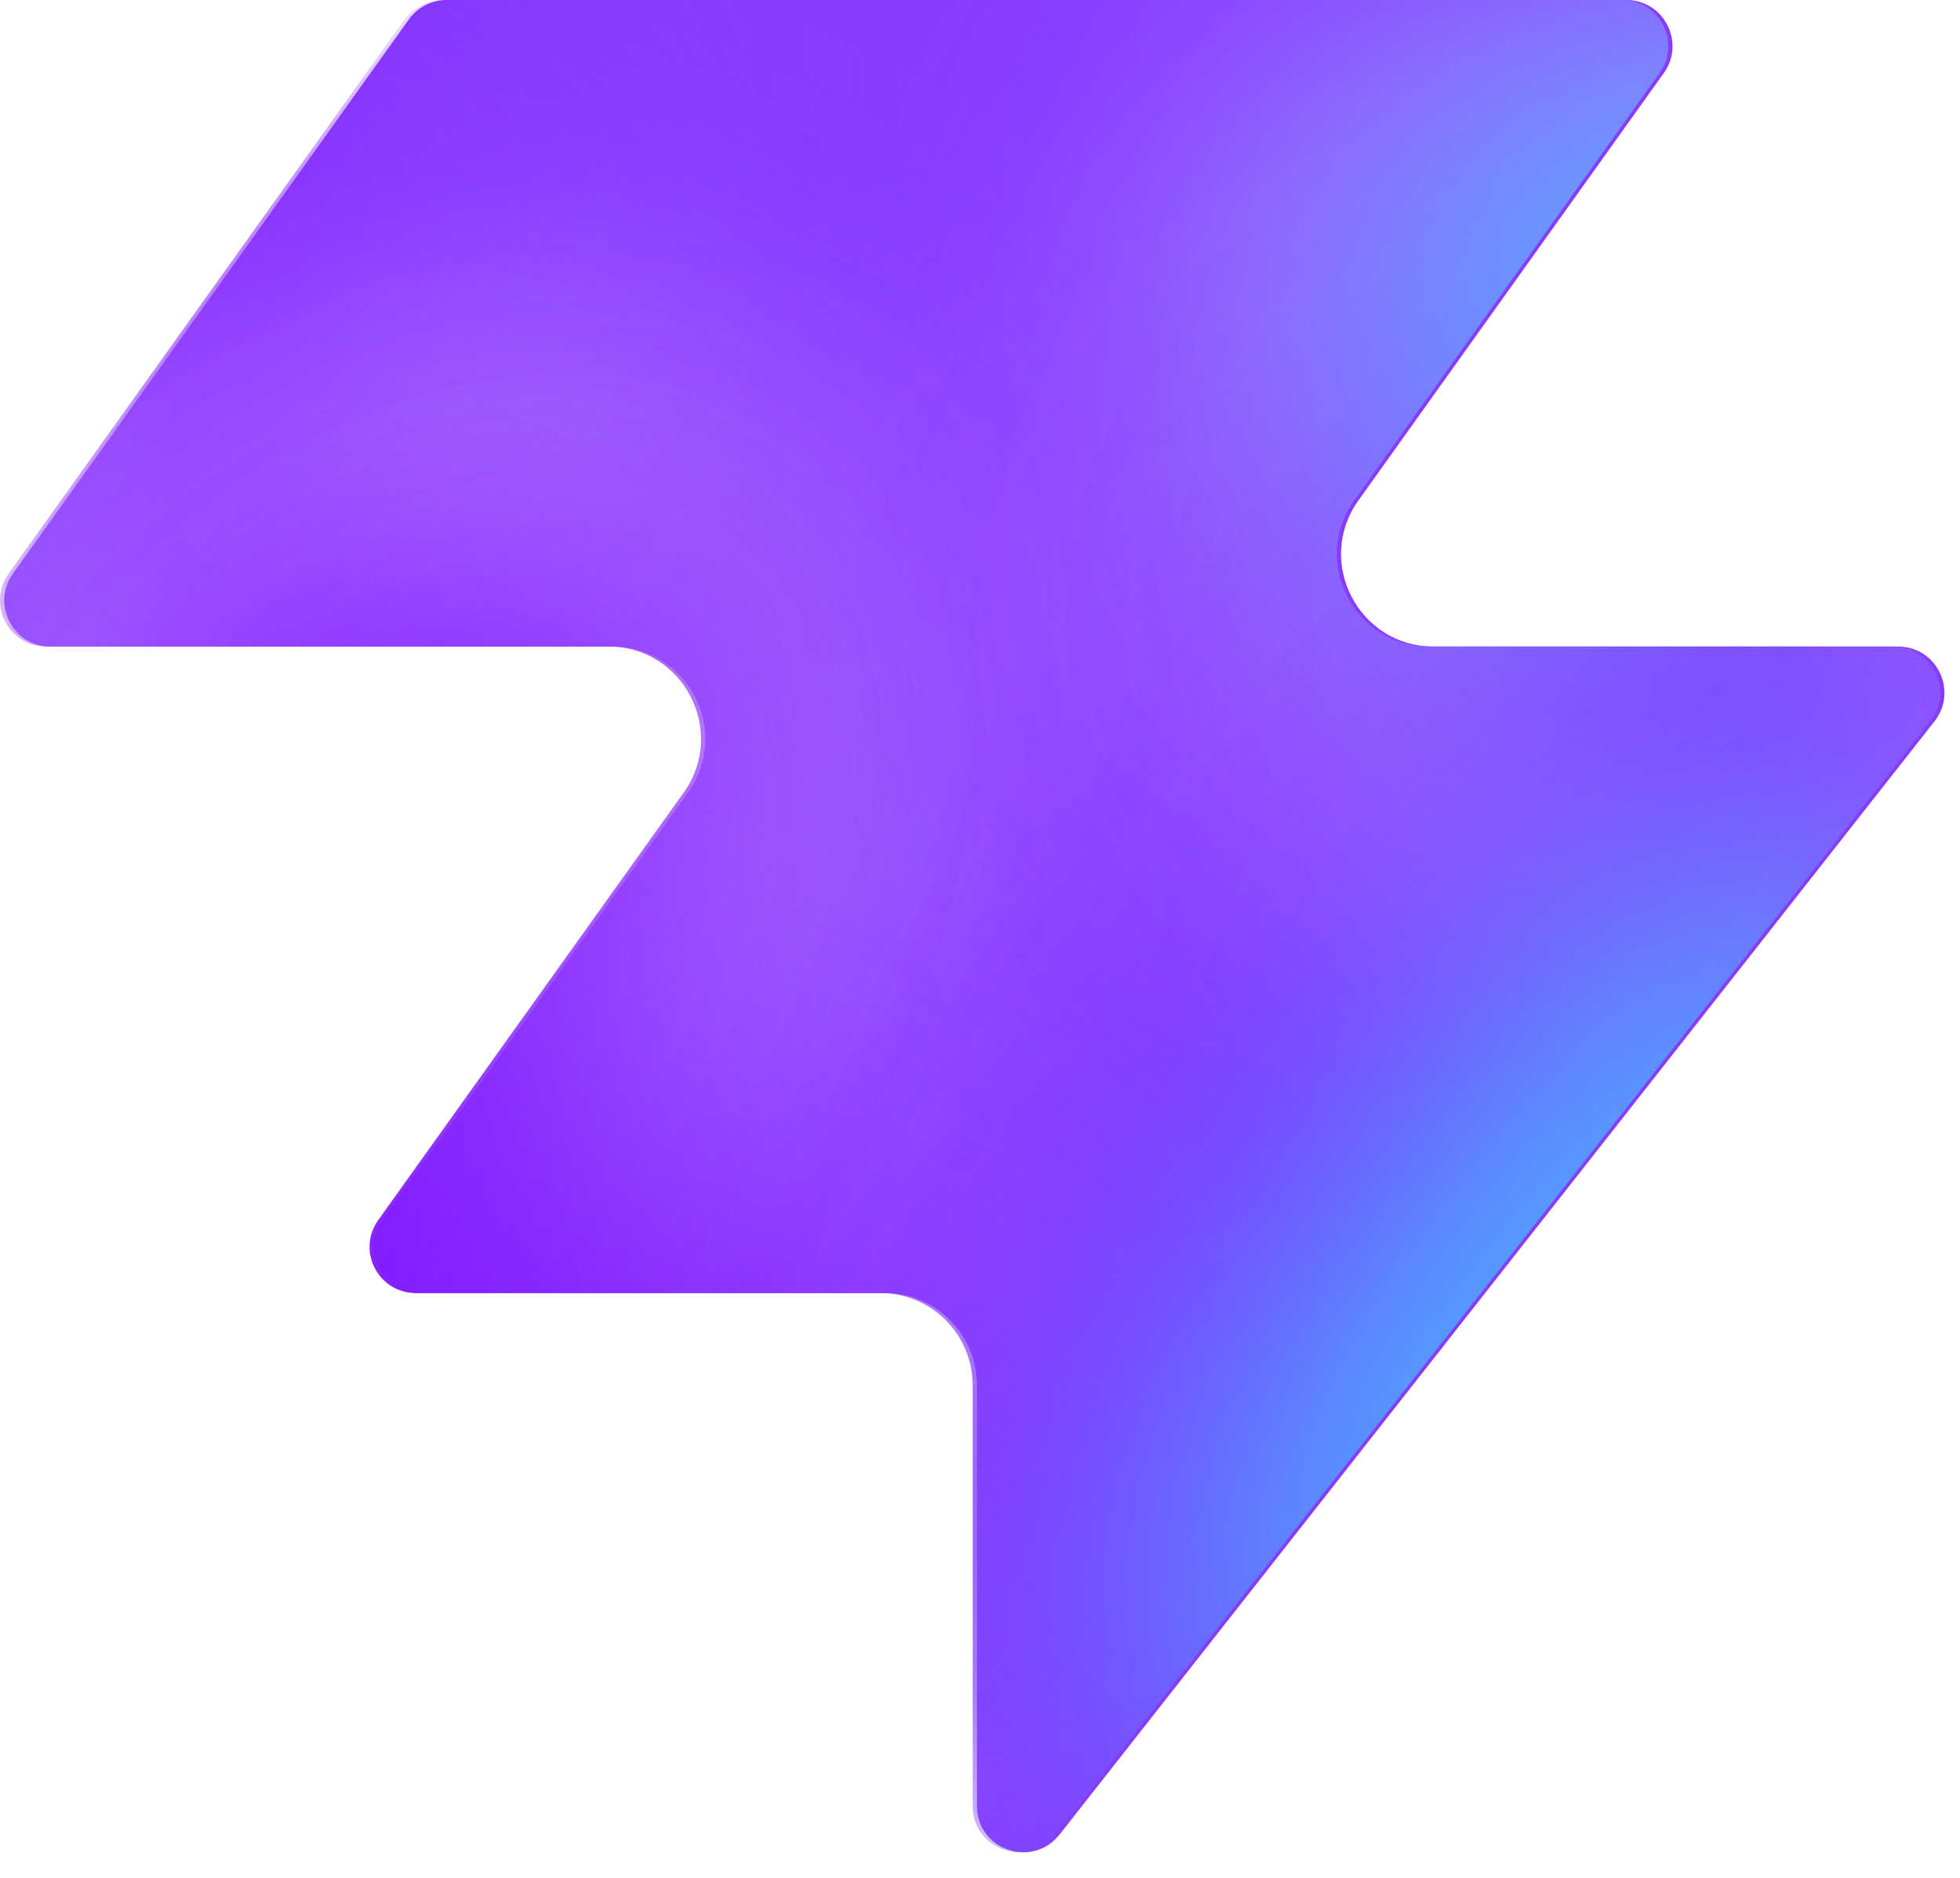
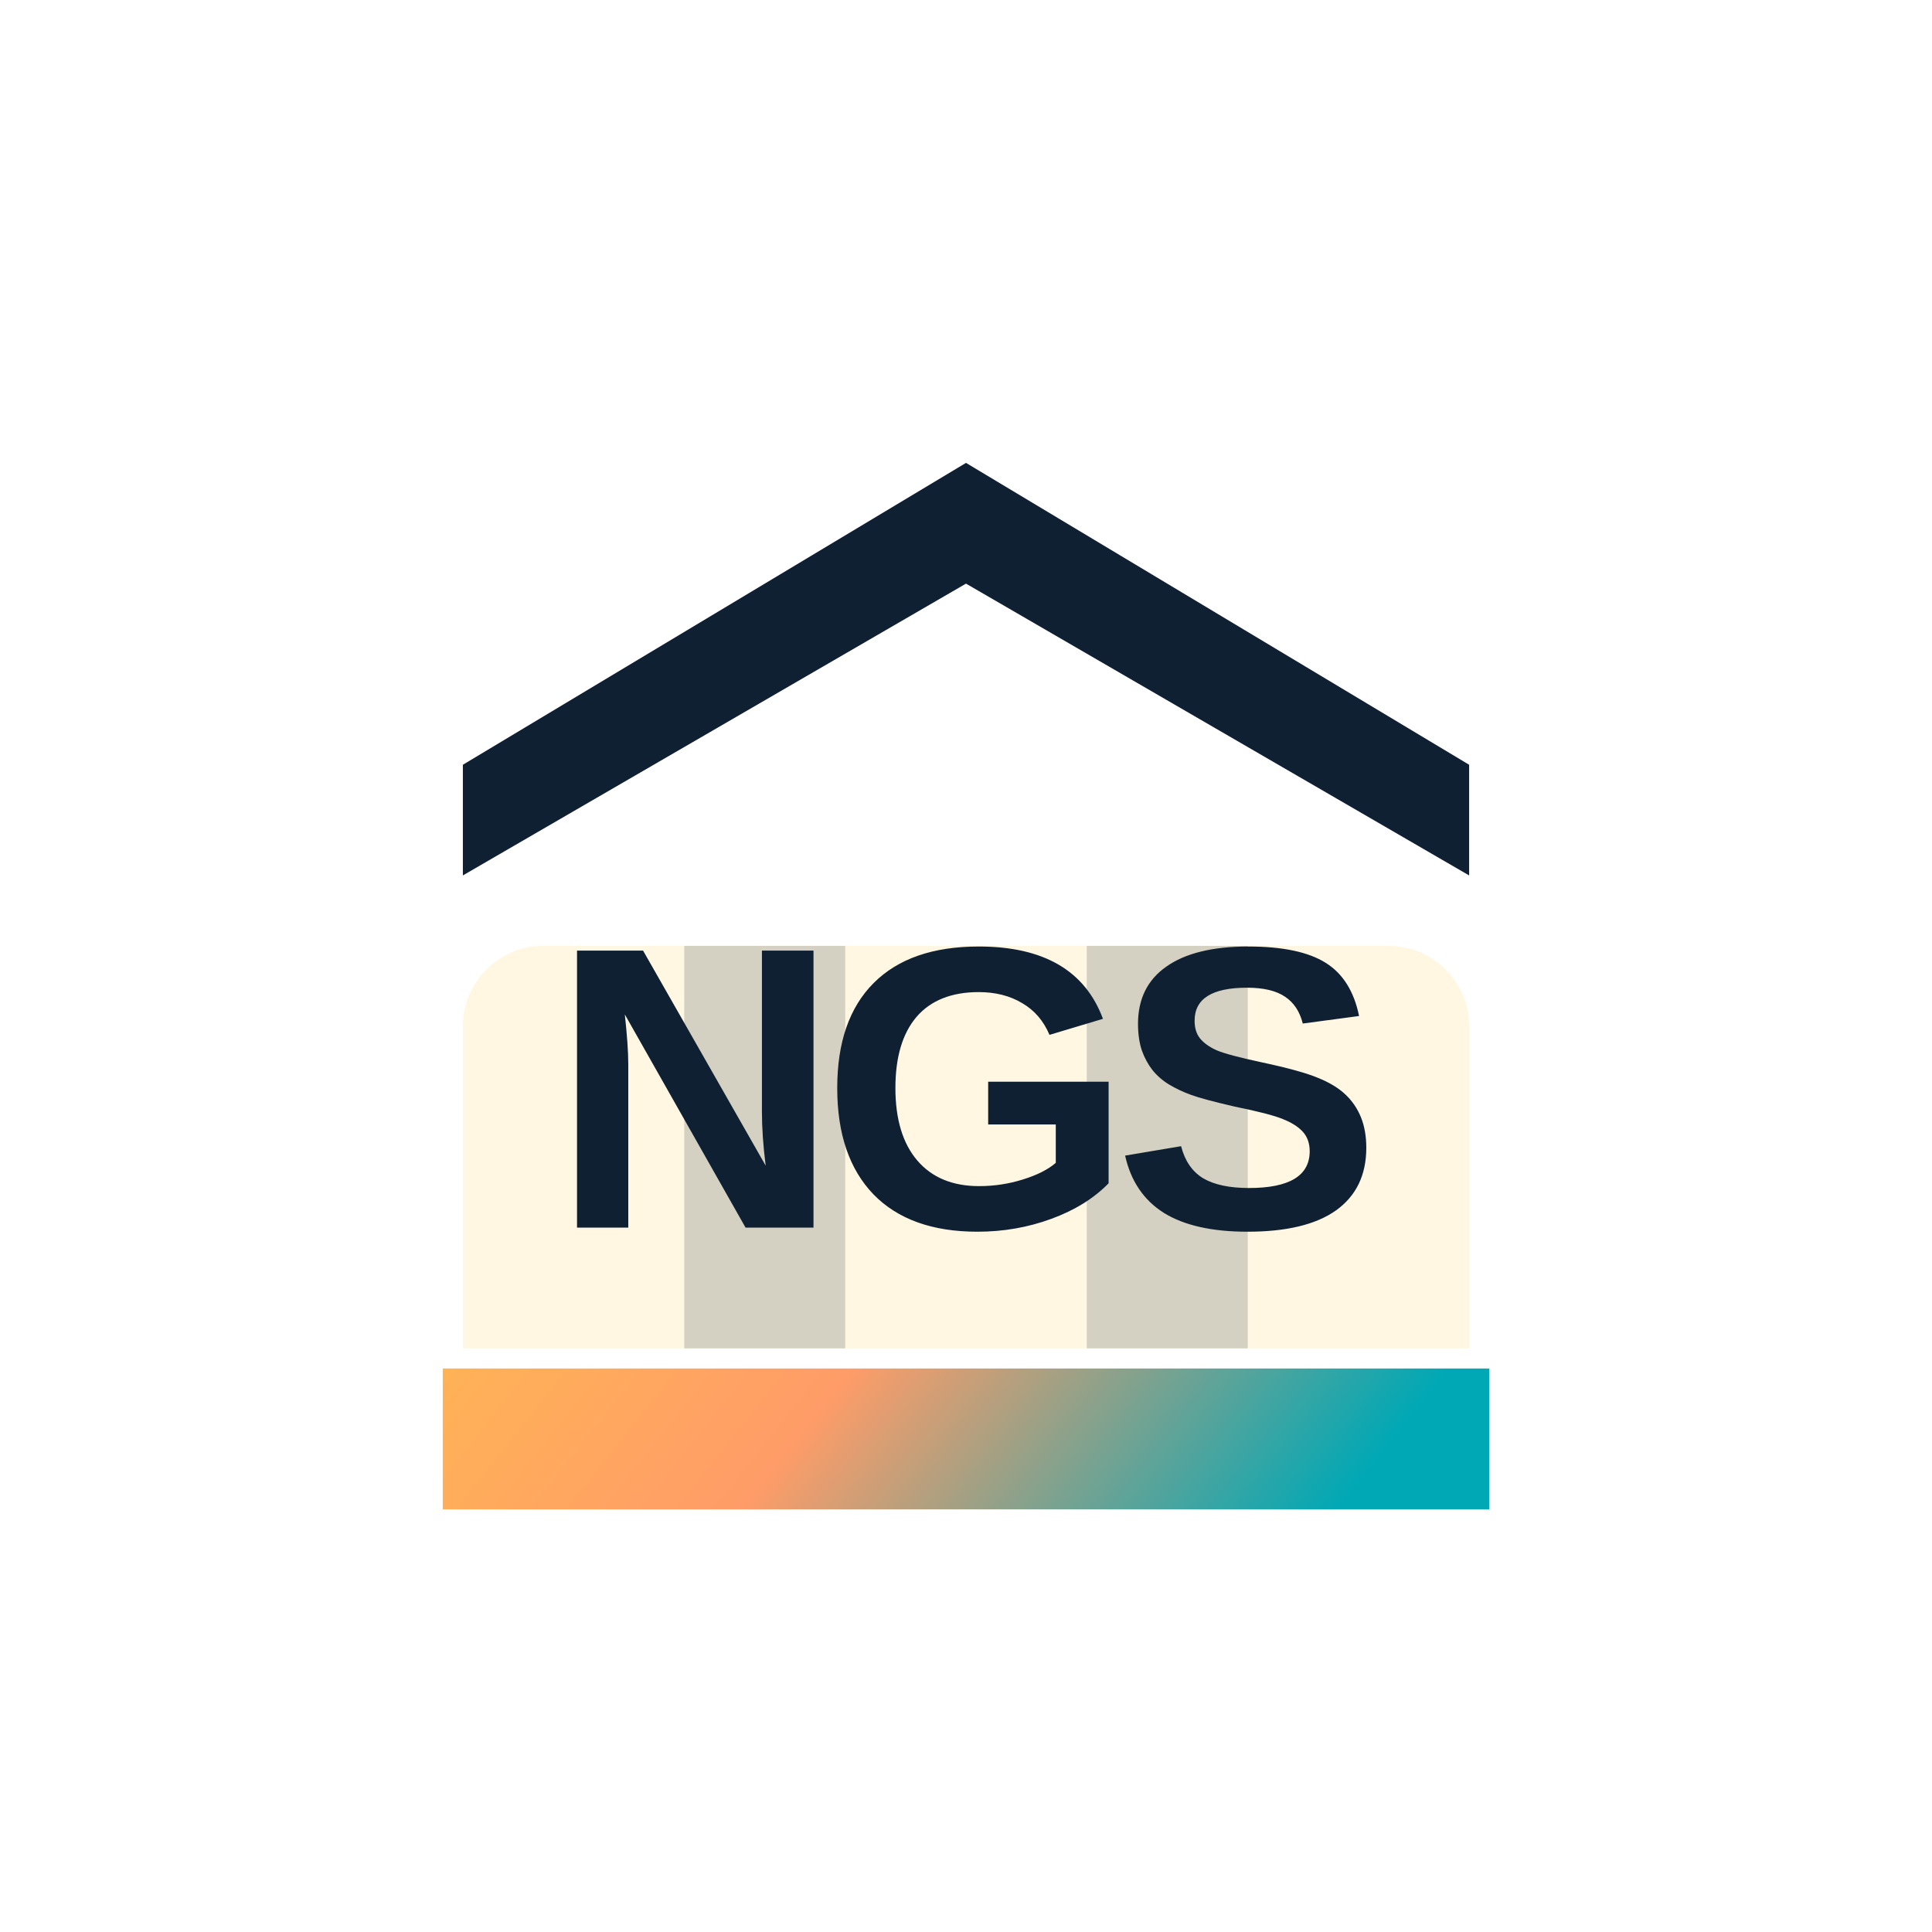
- <svg xmlns="http://www.w3.org/2000/svg" width="48" height="46" fill="none" viewBox="0 0 48 46">
-   <path fill="#863bff" d="M25.946 44.938c-.664.845-2.021.375-2.021-.698V33.937a2.26 2.26 0 0 0-2.262-2.262H10.287c-.92 0-1.456-1.04-.92-1.788l7.48-10.471c1.07-1.497 0-3.578-1.842-3.578H1.237c-.92 0-1.456-1.04-.92-1.788L10.013.474c.214-.297.556-.474.92-.474h28.894c.92 0 1.456 1.04.92 1.788l-7.48 10.471c-1.07 1.498 0 3.579 1.842 3.579h11.377c.943 0 1.473 1.088.89 1.83L25.947 44.94z" style="fill:#863bff;fill:color(display-p3 .525 .23 1);fill-opacity:1" />
-   <mask id="a" width="48" height="46" x="0" y="0" maskUnits="userSpaceOnUse" style="mask-type:alpha">
-     <path fill="#000" d="M25.842 44.938c-.664.844-2.021.375-2.021-.698V33.937a2.26 2.26 0 0 0-2.262-2.262H10.183c-.92 0-1.456-1.04-.92-1.788l7.48-10.471c1.07-1.498 0-3.579-1.842-3.579H1.133c-.92 0-1.456-1.04-.92-1.787L9.91.473c.214-.297.556-.474.92-.474h28.894c.92 0 1.456 1.04.92 1.788l-7.48 10.471c-1.07 1.498 0 3.578 1.842 3.578h11.377c.943 0 1.473 1.088.89 1.832L25.843 44.94z" style="fill:#000;fill-opacity:1" />
-   </mask>
-   <g mask="url(#a)">
-     <g filter="url(#b)">
-       <ellipse cx="5.508" cy="14.704" fill="#ede6ff" rx="5.508" ry="14.704" style="fill:#ede6ff;fill:color(display-p3 .927 .903 1);fill-opacity:1" transform="matrix(.00324 1 1 -.00324 -4.47 31.516)" />
-     </g>
-     <g filter="url(#c)">
-       <ellipse cx="10.399" cy="29.851" fill="#ede6ff" rx="10.399" ry="29.851" style="fill:#ede6ff;fill:color(display-p3 .927 .903 1);fill-opacity:1" transform="matrix(.00324 1 1 -.00324 -39.328 7.883)" />
-     </g>
-     <g filter="url(#d)">
-       <ellipse cx="5.508" cy="30.487" fill="#7e14ff" rx="5.508" ry="30.487" style="fill:#7e14ff;fill:color(display-p3 .492 .077 1);fill-opacity:1" transform="rotate(89.814 -25.913 -14.639)scale(1 -1)" />
-     </g>
-     <g filter="url(#e)">
-       <ellipse cx="5.508" cy="30.599" fill="#7e14ff" rx="5.508" ry="30.599" style="fill:#7e14ff;fill:color(display-p3 .492 .077 1);fill-opacity:1" transform="rotate(89.814 -32.644 -3.334)scale(1 -1)" />
-     </g>
-     <g filter="url(#f)">
-       <ellipse cx="5.508" cy="30.599" fill="#7e14ff" rx="5.508" ry="30.599" style="fill:#7e14ff;fill:color(display-p3 .492 .077 1);fill-opacity:1" transform="matrix(.00324 1 1 -.00324 -34.34 30.47)" />
-     </g>
-     <g filter="url(#g)">
-       <ellipse cx="14.072" cy="22.078" fill="#ede6ff" rx="14.072" ry="22.078" style="fill:#ede6ff;fill:color(display-p3 .927 .903 1);fill-opacity:1" transform="rotate(93.35 24.506 48.493)scale(-1 1)" />
-     </g>
-     <g filter="url(#h)">
-       <ellipse cx="3.47" cy="21.501" fill="#7e14ff" rx="3.47" ry="21.501" style="fill:#7e14ff;fill:color(display-p3 .492 .077 1);fill-opacity:1" transform="rotate(89.009 28.708 47.59)scale(-1 1)" />
-     </g>
-     <g filter="url(#i)">
-       <ellipse cx="3.47" cy="21.501" fill="#7e14ff" rx="3.47" ry="21.501" style="fill:#7e14ff;fill:color(display-p3 .492 .077 1);fill-opacity:1" transform="rotate(89.009 28.708 47.59)scale(-1 1)" />
-     </g>
-     <g filter="url(#j)">
-       <ellipse cx=".387" cy="8.972" fill="#7e14ff" rx="4.407" ry="29.108" style="fill:#7e14ff;fill:color(display-p3 .492 .077 1);fill-opacity:1" transform="rotate(39.51 .387 8.972)" />
-     </g>
-     <g filter="url(#k)">
-       <ellipse cx="47.523" cy="-6.092" fill="#7e14ff" rx="4.407" ry="29.108" style="fill:#7e14ff;fill:color(display-p3 .492 .077 1);fill-opacity:1" transform="rotate(37.892 47.523 -6.092)" />
-     </g>
-     <g filter="url(#l)">
-       <ellipse cx="41.412" cy="6.333" fill="#47bfff" rx="5.971" ry="9.665" style="fill:#47bfff;fill:color(display-p3 .28 .748 1);fill-opacity:1" transform="rotate(37.892 41.412 6.333)" />
-     </g>
-     <g filter="url(#m)">
-       <ellipse cx="-1.879" cy="38.332" fill="#7e14ff" rx="4.407" ry="29.108" style="fill:#7e14ff;fill:color(display-p3 .492 .077 1);fill-opacity:1" transform="rotate(37.892 -1.88 38.332)" />
-     </g>
-     <g filter="url(#n)">
-       <ellipse cx="-1.879" cy="38.332" fill="#7e14ff" rx="4.407" ry="29.108" style="fill:#7e14ff;fill:color(display-p3 .492 .077 1);fill-opacity:1" transform="rotate(37.892 -1.88 38.332)" />
-     </g>
-     <g filter="url(#o)">
-       <ellipse cx="35.651" cy="29.907" fill="#7e14ff" rx="4.407" ry="29.108" style="fill:#7e14ff;fill:color(display-p3 .492 .077 1);fill-opacity:1" transform="rotate(37.892 35.651 29.907)" />
-     </g>
-     <g filter="url(#p)">
-       <ellipse cx="38.418" cy="32.4" fill="#47bfff" rx="5.971" ry="15.297" style="fill:#47bfff;fill:color(display-p3 .28 .748 1);fill-opacity:1" transform="rotate(37.892 38.418 32.4)" />
-     </g>
-   </g>
+ <svg xmlns="http://www.w3.org/2000/svg" width="96" height="96" viewBox="0 0 96 96" role="img" aria-labelledby="title">
  <defs>
-     <filter id="b" width="60.045" height="41.654" x="-19.77" y="16.149" color-interpolation-filters="sRGB" filterUnits="userSpaceOnUse">
-       <feFlood flood-opacity="0" result="BackgroundImageFix" />
-       <feBlend in="SourceGraphic" in2="BackgroundImageFix" result="shape" />
-       <feGaussianBlur result="effect1_foregroundBlur_2002_17158" stdDeviation="7.659" />
-     </filter>
-     <filter id="c" width="90.34" height="51.437" x="-54.613" y="-7.533" color-interpolation-filters="sRGB" filterUnits="userSpaceOnUse">
-       <feFlood flood-opacity="0" result="BackgroundImageFix" />
-       <feBlend in="SourceGraphic" in2="BackgroundImageFix" result="shape" />
-       <feGaussianBlur result="effect1_foregroundBlur_2002_17158" stdDeviation="7.659" />
-     </filter>
-     <filter id="d" width="79.355" height="29.4" x="-49.64" y="2.03" color-interpolation-filters="sRGB" filterUnits="userSpaceOnUse">
-       <feFlood flood-opacity="0" result="BackgroundImageFix" />
-       <feBlend in="SourceGraphic" in2="BackgroundImageFix" result="shape" />
-       <feGaussianBlur result="effect1_foregroundBlur_2002_17158" stdDeviation="4.596" />
-     </filter>
-     <filter id="e" width="79.579" height="29.4" x="-45.045" y="20.029" color-interpolation-filters="sRGB" filterUnits="userSpaceOnUse">
-       <feFlood flood-opacity="0" result="BackgroundImageFix" />
-       <feBlend in="SourceGraphic" in2="BackgroundImageFix" result="shape" />
-       <feGaussianBlur result="effect1_foregroundBlur_2002_17158" stdDeviation="4.596" />
-     </filter>
-     <filter id="f" width="79.579" height="29.4" x="-43.513" y="21.178" color-interpolation-filters="sRGB" filterUnits="userSpaceOnUse">
-       <feFlood flood-opacity="0" result="BackgroundImageFix" />
-       <feBlend in="SourceGraphic" in2="BackgroundImageFix" result="shape" />
-       <feGaussianBlur result="effect1_foregroundBlur_2002_17158" stdDeviation="4.596" />
-     </filter>
-     <filter id="g" width="74.749" height="58.852" x="15.756" y="-17.901" color-interpolation-filters="sRGB" filterUnits="userSpaceOnUse">
-       <feFlood flood-opacity="0" result="BackgroundImageFix" />
-       <feBlend in="SourceGraphic" in2="BackgroundImageFix" result="shape" />
-       <feGaussianBlur result="effect1_foregroundBlur_2002_17158" stdDeviation="7.659" />
-     </filter>
-     <filter id="h" width="61.377" height="25.362" x="23.548" y="2.284" color-interpolation-filters="sRGB" filterUnits="userSpaceOnUse">
-       <feFlood flood-opacity="0" result="BackgroundImageFix" />
-       <feBlend in="SourceGraphic" in2="BackgroundImageFix" result="shape" />
-       <feGaussianBlur result="effect1_foregroundBlur_2002_17158" stdDeviation="4.596" />
-     </filter>
-     <filter id="i" width="61.377" height="25.362" x="23.548" y="2.284" color-interpolation-filters="sRGB" filterUnits="userSpaceOnUse">
-       <feFlood flood-opacity="0" result="BackgroundImageFix" />
-       <feBlend in="SourceGraphic" in2="BackgroundImageFix" result="shape" />
-       <feGaussianBlur result="effect1_foregroundBlur_2002_17158" stdDeviation="4.596" />
-     </filter>
-     <filter id="j" width="56.045" height="63.649" x="-27.636" y="-22.853" color-interpolation-filters="sRGB" filterUnits="userSpaceOnUse">
-       <feFlood flood-opacity="0" result="BackgroundImageFix" />
-       <feBlend in="SourceGraphic" in2="BackgroundImageFix" result="shape" />
-       <feGaussianBlur result="effect1_foregroundBlur_2002_17158" stdDeviation="4.596" />
-     </filter>
-     <filter id="k" width="54.814" height="64.646" x="20.116" y="-38.415" color-interpolation-filters="sRGB" filterUnits="userSpaceOnUse">
-       <feFlood flood-opacity="0" result="BackgroundImageFix" />
-       <feBlend in="SourceGraphic" in2="BackgroundImageFix" result="shape" />
-       <feGaussianBlur result="effect1_foregroundBlur_2002_17158" stdDeviation="4.596" />
-     </filter>
-     <filter id="l" width="33.541" height="35.313" x="24.641" y="-11.323" color-interpolation-filters="sRGB" filterUnits="userSpaceOnUse">
-       <feFlood flood-opacity="0" result="BackgroundImageFix" />
-       <feBlend in="SourceGraphic" in2="BackgroundImageFix" result="shape" />
-       <feGaussianBlur result="effect1_foregroundBlur_2002_17158" stdDeviation="4.596" />
-     </filter>
-     <filter id="m" width="54.814" height="64.646" x="-29.286" y="6.009" color-interpolation-filters="sRGB" filterUnits="userSpaceOnUse">
-       <feFlood flood-opacity="0" result="BackgroundImageFix" />
-       <feBlend in="SourceGraphic" in2="BackgroundImageFix" result="shape" />
-       <feGaussianBlur result="effect1_foregroundBlur_2002_17158" stdDeviation="4.596" />
-     </filter>
-     <filter id="n" width="54.814" height="64.646" x="-29.286" y="6.009" color-interpolation-filters="sRGB" filterUnits="userSpaceOnUse">
-       <feFlood flood-opacity="0" result="BackgroundImageFix" />
-       <feBlend in="SourceGraphic" in2="BackgroundImageFix" result="shape" />
-       <feGaussianBlur result="effect1_foregroundBlur_2002_17158" stdDeviation="4.596" />
-     </filter>
-     <filter id="o" width="54.814" height="64.646" x="8.244" y="-2.416" color-interpolation-filters="sRGB" filterUnits="userSpaceOnUse">
-       <feFlood flood-opacity="0" result="BackgroundImageFix" />
-       <feBlend in="SourceGraphic" in2="BackgroundImageFix" result="shape" />
-       <feGaussianBlur result="effect1_foregroundBlur_2002_17158" stdDeviation="4.596" />
-     </filter>
-     <filter id="p" width="39.409" height="43.623" x="18.713" y="10.588" color-interpolation-filters="sRGB" filterUnits="userSpaceOnUse">
-       <feFlood flood-opacity="0" result="BackgroundImageFix" />
-       <feBlend in="SourceGraphic" in2="BackgroundImageFix" result="shape" />
-       <feGaussianBlur result="effect1_foregroundBlur_2002_17158" stdDeviation="4.596" />
-     </filter>
+     <linearGradient id="novaIconAccent" x1="24" x2="72" y1="30" y2="68" gradientUnits="userSpaceOnUse">
+       <stop stop-color="#FFD13D" />
+       <stop offset=".62" stop-color="#FF9C68" />
+       <stop offset="1" stop-color="#00A8B5" />
+     </linearGradient>
  </defs>
+   <path d="M23 38 48 23l25 15v5.5L48 29 23 43.5V38Z" fill="#102033" />
+   <path d="M27 47h42a4 4 0 0 1 4 4v16H23V51a4 4 0 0 1 4-4Z" fill="#FFF7E2" />
+   <path d="M34 47h8v20h-8V47Zm20 0h8v20h-8V47Z" fill="#102033" opacity=".18" />
+   <path d="M22 68h52v7H22v-7Z" fill="url(#novaIconAccent)" />
+   <text x="48" y="61" fill="#102033" font-family="Be Vietnam Pro, Arial, sans-serif" font-size="20" font-weight="800" letter-spacing="-1" text-anchor="middle">NGS</text>
</svg>
